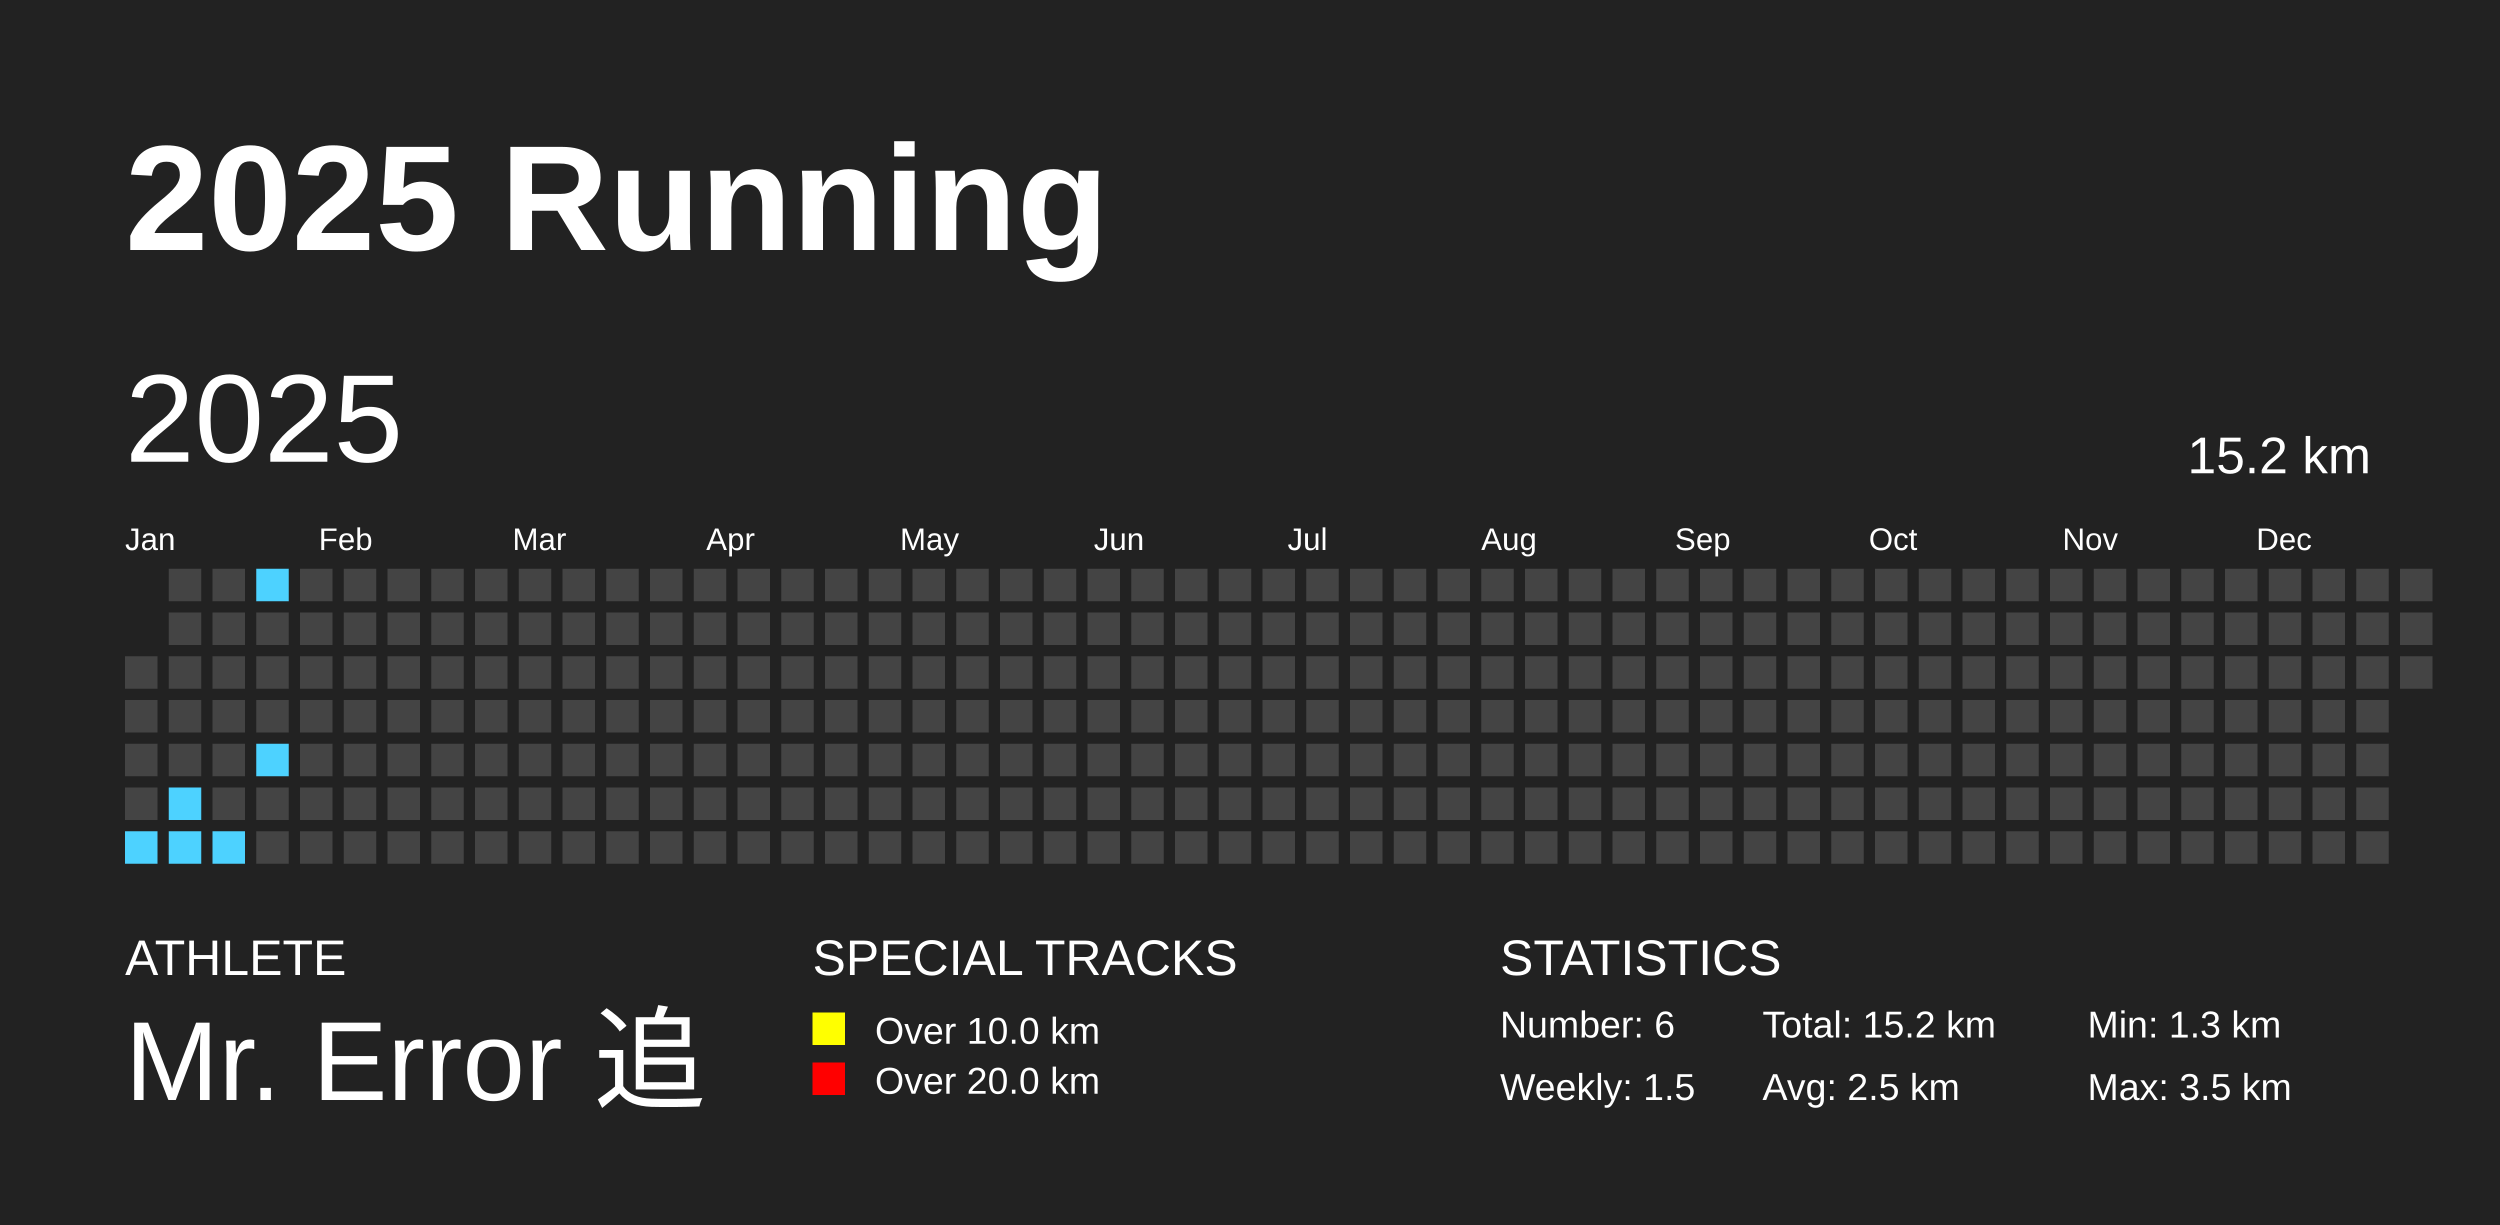
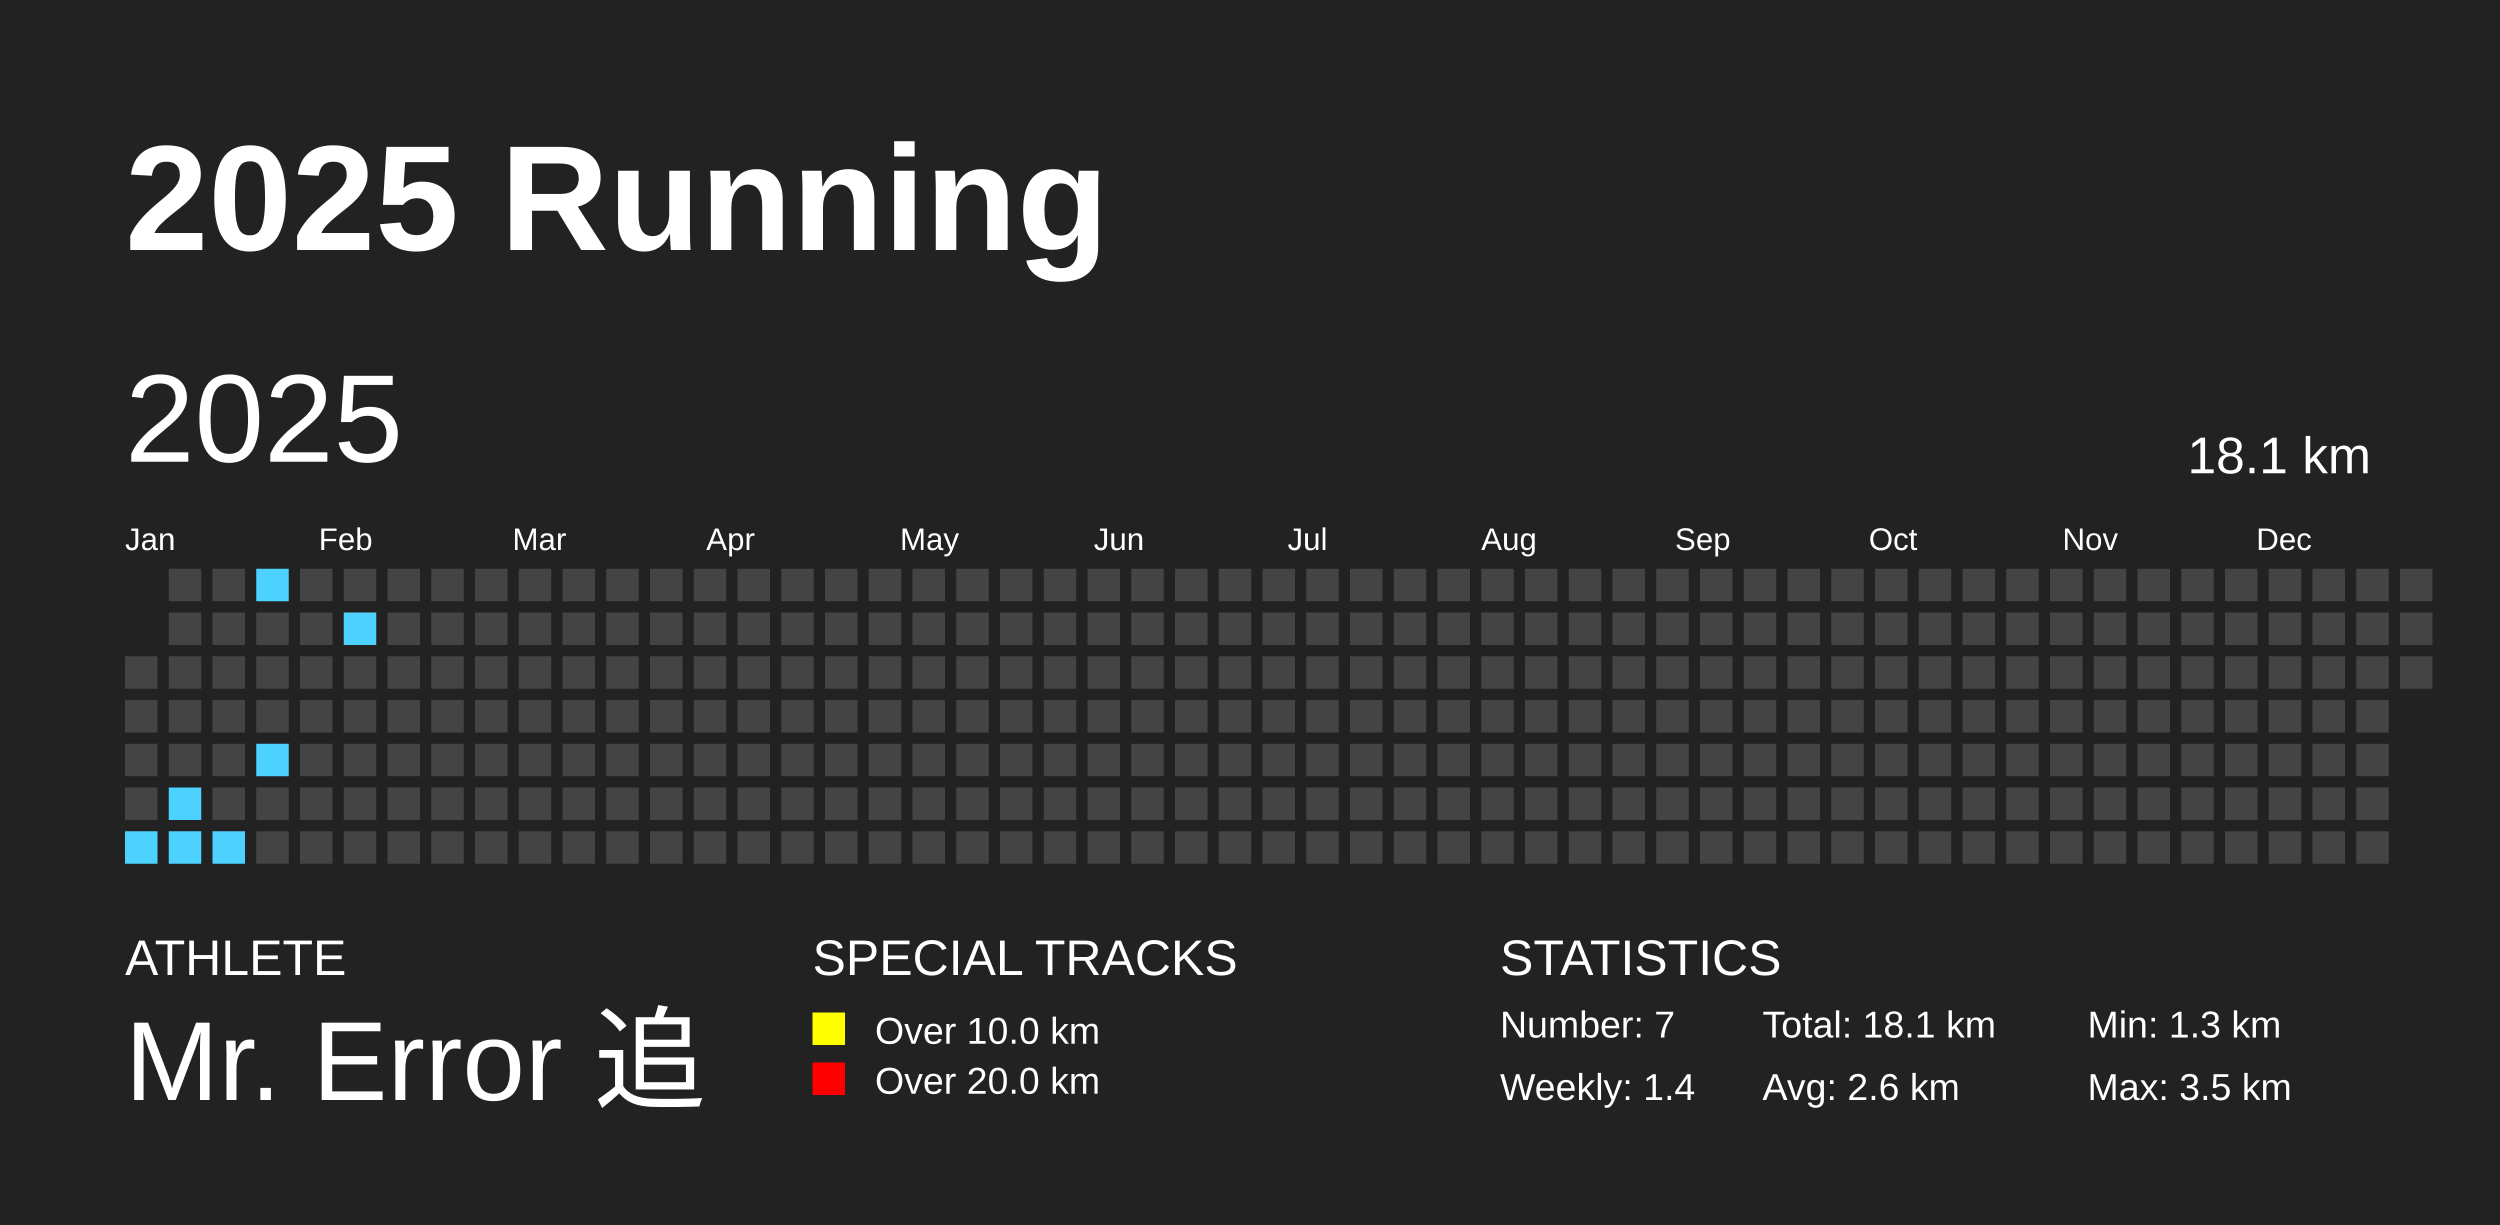
<svg xmlns="http://www.w3.org/2000/svg" baseProfile="full" height="98mm" version="1.1" viewBox="0,0,200,98" width="200mm">
  <defs />
  <rect fill="#222222" height="98" width="200" x="0" y="0" />
  <text fill="#FFFFFF" style="font-size:12px; font-family:Arial; font-weight:bold;" x="10" y="20">2025 Running</text>
  <text fill="#FFFFFF" style="font-size:4px; font-family:Arial" x="10" y="78">ATHLETE</text>
  <text fill="#FFFFFF" style="font-size:9px; font-family:Arial" x="10" y="88">Mr. Error 追</text>
  <text fill="#FFFFFF" style="font-size:4px; font-family:Arial" x="65" y="78">SPECIAL TRACKS</text>
  <rect fill="yellow" height="2.6" width="2.6" x="65" y="81" />
  <text fill="#FFFFFF" style="font-size:3px; font-family:Arial" x="70" y="83.5">Over 10.0 km</text>
  <rect fill="red" height="2.6" width="2.6" x="65" y="85" />
  <text fill="#FFFFFF" style="font-size:3px; font-family:Arial" x="70" y="87.5">Over 20.0 km</text>
  <text fill="#FFFFFF" style="font-size:4px; font-family:Arial" x="120" y="78">STATISTICS</text>
-   <text fill="#FFFFFF" style="font-size:3px; font-family:Arial" x="120" y="83">Number: 6</text>
-   <text fill="#FFFFFF" style="font-size:3px; font-family:Arial" x="120" y="88">Weekly: 1.5</text>
-   <text fill="#FFFFFF" style="font-size:3px; font-family:Arial" x="141" y="83">Total: 15.2 km</text>
-   <text fill="#FFFFFF" style="font-size:3px; font-family:Arial" x="141" y="88">Avg: 2.5 km</text>
+   <text fill="#FFFFFF" style="font-size:3px; font-family:Arial" x="120" y="83">Number: 7</text>
+   <text fill="#FFFFFF" style="font-size:3px; font-family:Arial" x="120" y="88">Weekly: 1.4</text>
+   <text fill="#FFFFFF" style="font-size:3px; font-family:Arial" x="141" y="83">Total: 18.1 km</text>
+   <text fill="#FFFFFF" style="font-size:3px; font-family:Arial" x="141" y="88">Avg: 2.6 km</text>
  <text fill="#FFFFFF" style="font-size:3px; font-family:Arial" x="167" y="83">Min: 1.3 km</text>
  <text fill="#FFFFFF" style="font-size:3px; font-family:Arial" x="167" y="88">Max: 3.5 km</text>
  <text dominant-baseline="hanging" fill="#FFFFFF" style="font-size:10.0px; font-family:Arial;" x="10" y="30">2025</text>
-   <text dominant-baseline="hanging" fill="#FFFFFF" style="font-size:4.125px; font-family:Arial;" x="175" y="35">15.2 km</text>
+   <text dominant-baseline="hanging" fill="#FFFFFF" style="font-size:4.125px; font-family:Arial;" x="175" y="35">18.1 km</text>
  <text fill="#FFFFFF" style="font-size:2.5px; font-family:Arial" x="10.0" y="44">Jan</text>
  <text fill="#FFFFFF" style="font-size:2.5px; font-family:Arial" x="25.5" y="44">Feb</text>
  <text fill="#FFFFFF" style="font-size:2.5px; font-family:Arial" x="41.0" y="44">Mar</text>
  <text fill="#FFFFFF" style="font-size:2.5px; font-family:Arial" x="56.5" y="44">Apr</text>
  <text fill="#FFFFFF" style="font-size:2.5px; font-family:Arial" x="72.0" y="44">May</text>
  <text fill="#FFFFFF" style="font-size:2.5px; font-family:Arial" x="87.5" y="44">Jun</text>
  <text fill="#FFFFFF" style="font-size:2.5px; font-family:Arial" x="103.0" y="44">Jul</text>
  <text fill="#FFFFFF" style="font-size:2.5px; font-family:Arial" x="118.5" y="44">Aug</text>
  <text fill="#FFFFFF" style="font-size:2.5px; font-family:Arial" x="134.0" y="44">Sep</text>
  <text fill="#FFFFFF" style="font-size:2.5px; font-family:Arial" x="149.5" y="44">Oct</text>
  <text fill="#FFFFFF" style="font-size:2.5px; font-family:Arial" x="165.0" y="44">Nov</text>
  <text fill="#FFFFFF" style="font-size:2.5px; font-family:Arial" x="180.5" y="44">Dec</text>
  <rect fill="#444444" height="2.6" width="2.6" x="10.0" y="52.5" />
  <rect fill="#444444" height="2.6" width="2.6" x="10.0" y="56.0" />
  <rect fill="#444444" height="2.6" width="2.6" x="10.0" y="59.5" />
  <rect fill="#444444" height="2.6" width="2.6" x="10.0" y="63.0" />
  <rect fill="#4DD2FF" height="2.6" width="2.6" x="10.0" y="66.5" />
  <rect fill="#444444" height="2.6" width="2.6" x="13.5" y="45.5" />
  <rect fill="#444444" height="2.6" width="2.6" x="13.5" y="49.0" />
  <rect fill="#444444" height="2.6" width="2.6" x="13.5" y="52.5" />
  <rect fill="#444444" height="2.6" width="2.6" x="13.5" y="56.0" />
  <rect fill="#444444" height="2.6" width="2.6" x="13.5" y="59.5" />
  <rect fill="#4DD2FF" height="2.6" width="2.6" x="13.5" y="63.0" />
  <rect fill="#4DD2FF" height="2.6" width="2.6" x="13.5" y="66.5" />
  <rect fill="#444444" height="2.6" width="2.6" x="17.0" y="45.5" />
  <rect fill="#444444" height="2.6" width="2.6" x="17.0" y="49.0" />
  <rect fill="#444444" height="2.6" width="2.6" x="17.0" y="52.5" />
  <rect fill="#444444" height="2.6" width="2.6" x="17.0" y="56.0" />
  <rect fill="#444444" height="2.6" width="2.6" x="17.0" y="59.5" />
  <rect fill="#444444" height="2.6" width="2.6" x="17.0" y="63.0" />
  <rect fill="#4DD2FF" height="2.6" width="2.6" x="17.0" y="66.5" />
  <rect fill="#4DD2FF" height="2.6" width="2.6" x="20.5" y="45.5" />
  <rect fill="#444444" height="2.6" width="2.6" x="20.5" y="49.0" />
  <rect fill="#444444" height="2.6" width="2.6" x="20.5" y="52.5" />
  <rect fill="#444444" height="2.6" width="2.6" x="20.5" y="56.0" />
  <rect fill="#4DD2FF" height="2.6" width="2.6" x="20.5" y="59.5" />
  <rect fill="#444444" height="2.6" width="2.6" x="20.5" y="63.0" />
  <rect fill="#444444" height="2.6" width="2.6" x="20.5" y="66.5" />
  <rect fill="#444444" height="2.6" width="2.6" x="24.0" y="45.5" />
  <rect fill="#444444" height="2.6" width="2.6" x="24.0" y="49.0" />
  <rect fill="#444444" height="2.6" width="2.6" x="24.0" y="52.5" />
  <rect fill="#444444" height="2.6" width="2.6" x="24.0" y="56.0" />
  <rect fill="#444444" height="2.6" width="2.6" x="24.0" y="59.5" />
  <rect fill="#444444" height="2.6" width="2.6" x="24.0" y="63.0" />
  <rect fill="#444444" height="2.6" width="2.6" x="24.0" y="66.5" />
  <rect fill="#444444" height="2.6" width="2.6" x="27.5" y="45.5" />
-   <rect fill="#444444" height="2.6" width="2.6" x="27.5" y="49.0" />
+   <rect fill="#4DD2FF" height="2.6" width="2.6" x="27.5" y="49.0" />
  <rect fill="#444444" height="2.6" width="2.6" x="27.5" y="52.5" />
  <rect fill="#444444" height="2.6" width="2.6" x="27.5" y="56.0" />
  <rect fill="#444444" height="2.6" width="2.6" x="27.5" y="59.5" />
  <rect fill="#444444" height="2.6" width="2.6" x="27.5" y="63.0" />
  <rect fill="#444444" height="2.6" width="2.6" x="27.5" y="66.5" />
  <rect fill="#444444" height="2.6" width="2.6" x="31.0" y="45.5" />
  <rect fill="#444444" height="2.6" width="2.6" x="31.0" y="49.0" />
  <rect fill="#444444" height="2.6" width="2.6" x="31.0" y="52.5" />
  <rect fill="#444444" height="2.6" width="2.6" x="31.0" y="56.0" />
  <rect fill="#444444" height="2.6" width="2.6" x="31.0" y="59.5" />
  <rect fill="#444444" height="2.6" width="2.6" x="31.0" y="63.0" />
  <rect fill="#444444" height="2.6" width="2.6" x="31.0" y="66.5" />
  <rect fill="#444444" height="2.6" width="2.6" x="34.5" y="45.5" />
  <rect fill="#444444" height="2.6" width="2.6" x="34.5" y="49.0" />
  <rect fill="#444444" height="2.6" width="2.6" x="34.5" y="52.5" />
  <rect fill="#444444" height="2.6" width="2.6" x="34.5" y="56.0" />
  <rect fill="#444444" height="2.6" width="2.6" x="34.5" y="59.5" />
  <rect fill="#444444" height="2.6" width="2.6" x="34.5" y="63.0" />
  <rect fill="#444444" height="2.6" width="2.6" x="34.5" y="66.5" />
  <rect fill="#444444" height="2.6" width="2.6" x="38.0" y="45.5" />
  <rect fill="#444444" height="2.6" width="2.6" x="38.0" y="49.0" />
  <rect fill="#444444" height="2.6" width="2.6" x="38.0" y="52.5" />
  <rect fill="#444444" height="2.6" width="2.6" x="38.0" y="56.0" />
  <rect fill="#444444" height="2.6" width="2.6" x="38.0" y="59.5" />
  <rect fill="#444444" height="2.6" width="2.6" x="38.0" y="63.0" />
  <rect fill="#444444" height="2.6" width="2.6" x="38.0" y="66.5" />
  <rect fill="#444444" height="2.6" width="2.6" x="41.5" y="45.5" />
  <rect fill="#444444" height="2.6" width="2.6" x="41.5" y="49.0" />
  <rect fill="#444444" height="2.6" width="2.6" x="41.5" y="52.5" />
  <rect fill="#444444" height="2.6" width="2.6" x="41.5" y="56.0" />
  <rect fill="#444444" height="2.6" width="2.6" x="41.5" y="59.5" />
  <rect fill="#444444" height="2.6" width="2.6" x="41.5" y="63.0" />
  <rect fill="#444444" height="2.6" width="2.6" x="41.5" y="66.5" />
  <rect fill="#444444" height="2.6" width="2.6" x="45.0" y="45.5" />
  <rect fill="#444444" height="2.6" width="2.6" x="45.0" y="49.0" />
  <rect fill="#444444" height="2.6" width="2.6" x="45.0" y="52.5" />
  <rect fill="#444444" height="2.6" width="2.6" x="45.0" y="56.0" />
  <rect fill="#444444" height="2.6" width="2.6" x="45.0" y="59.5" />
  <rect fill="#444444" height="2.6" width="2.6" x="45.0" y="63.0" />
  <rect fill="#444444" height="2.6" width="2.6" x="45.0" y="66.5" />
  <rect fill="#444444" height="2.6" width="2.6" x="48.5" y="45.5" />
  <rect fill="#444444" height="2.6" width="2.6" x="48.5" y="49.0" />
  <rect fill="#444444" height="2.6" width="2.6" x="48.5" y="52.5" />
  <rect fill="#444444" height="2.6" width="2.6" x="48.5" y="56.0" />
  <rect fill="#444444" height="2.6" width="2.6" x="48.5" y="59.5" />
  <rect fill="#444444" height="2.6" width="2.6" x="48.5" y="63.0" />
  <rect fill="#444444" height="2.6" width="2.6" x="48.5" y="66.5" />
  <rect fill="#444444" height="2.6" width="2.6" x="52.0" y="45.5" />
  <rect fill="#444444" height="2.6" width="2.6" x="52.0" y="49.0" />
  <rect fill="#444444" height="2.6" width="2.6" x="52.0" y="52.5" />
  <rect fill="#444444" height="2.6" width="2.6" x="52.0" y="56.0" />
  <rect fill="#444444" height="2.6" width="2.6" x="52.0" y="59.5" />
  <rect fill="#444444" height="2.6" width="2.6" x="52.0" y="63.0" />
  <rect fill="#444444" height="2.6" width="2.6" x="52.0" y="66.5" />
  <rect fill="#444444" height="2.6" width="2.6" x="55.5" y="45.5" />
  <rect fill="#444444" height="2.6" width="2.6" x="55.5" y="49.0" />
  <rect fill="#444444" height="2.6" width="2.6" x="55.5" y="52.5" />
  <rect fill="#444444" height="2.6" width="2.6" x="55.5" y="56.0" />
  <rect fill="#444444" height="2.6" width="2.6" x="55.5" y="59.5" />
  <rect fill="#444444" height="2.6" width="2.6" x="55.5" y="63.0" />
  <rect fill="#444444" height="2.6" width="2.6" x="55.5" y="66.5" />
  <rect fill="#444444" height="2.6" width="2.6" x="59.0" y="45.5" />
  <rect fill="#444444" height="2.6" width="2.6" x="59.0" y="49.0" />
  <rect fill="#444444" height="2.6" width="2.6" x="59.0" y="52.5" />
  <rect fill="#444444" height="2.6" width="2.6" x="59.0" y="56.0" />
  <rect fill="#444444" height="2.6" width="2.6" x="59.0" y="59.5" />
  <rect fill="#444444" height="2.6" width="2.6" x="59.0" y="63.0" />
  <rect fill="#444444" height="2.6" width="2.6" x="59.0" y="66.5" />
  <rect fill="#444444" height="2.6" width="2.6" x="62.5" y="45.5" />
  <rect fill="#444444" height="2.6" width="2.6" x="62.5" y="49.0" />
  <rect fill="#444444" height="2.6" width="2.6" x="62.5" y="52.5" />
  <rect fill="#444444" height="2.6" width="2.6" x="62.5" y="56.0" />
  <rect fill="#444444" height="2.6" width="2.6" x="62.5" y="59.5" />
  <rect fill="#444444" height="2.6" width="2.6" x="62.5" y="63.0" />
  <rect fill="#444444" height="2.6" width="2.6" x="62.5" y="66.5" />
  <rect fill="#444444" height="2.6" width="2.6" x="66.0" y="45.5" />
  <rect fill="#444444" height="2.6" width="2.6" x="66.0" y="49.0" />
  <rect fill="#444444" height="2.6" width="2.6" x="66.0" y="52.5" />
  <rect fill="#444444" height="2.6" width="2.6" x="66.0" y="56.0" />
  <rect fill="#444444" height="2.6" width="2.6" x="66.0" y="59.5" />
  <rect fill="#444444" height="2.6" width="2.6" x="66.0" y="63.0" />
  <rect fill="#444444" height="2.6" width="2.6" x="66.0" y="66.5" />
  <rect fill="#444444" height="2.6" width="2.6" x="69.5" y="45.5" />
  <rect fill="#444444" height="2.6" width="2.6" x="69.5" y="49.0" />
  <rect fill="#444444" height="2.6" width="2.6" x="69.5" y="52.5" />
  <rect fill="#444444" height="2.6" width="2.6" x="69.5" y="56.0" />
  <rect fill="#444444" height="2.6" width="2.6" x="69.5" y="59.5" />
  <rect fill="#444444" height="2.6" width="2.6" x="69.5" y="63.0" />
  <rect fill="#444444" height="2.6" width="2.6" x="69.5" y="66.5" />
  <rect fill="#444444" height="2.6" width="2.6" x="73.0" y="45.5" />
  <rect fill="#444444" height="2.6" width="2.6" x="73.0" y="49.0" />
  <rect fill="#444444" height="2.6" width="2.6" x="73.0" y="52.5" />
  <rect fill="#444444" height="2.6" width="2.6" x="73.0" y="56.0" />
  <rect fill="#444444" height="2.6" width="2.6" x="73.0" y="59.5" />
  <rect fill="#444444" height="2.6" width="2.6" x="73.0" y="63.0" />
  <rect fill="#444444" height="2.6" width="2.6" x="73.0" y="66.5" />
  <rect fill="#444444" height="2.6" width="2.6" x="76.5" y="45.5" />
  <rect fill="#444444" height="2.6" width="2.6" x="76.5" y="49.0" />
  <rect fill="#444444" height="2.6" width="2.6" x="76.5" y="52.5" />
  <rect fill="#444444" height="2.6" width="2.6" x="76.5" y="56.0" />
  <rect fill="#444444" height="2.6" width="2.6" x="76.5" y="59.5" />
  <rect fill="#444444" height="2.6" width="2.6" x="76.5" y="63.0" />
  <rect fill="#444444" height="2.6" width="2.6" x="76.5" y="66.5" />
  <rect fill="#444444" height="2.6" width="2.6" x="80.0" y="45.5" />
  <rect fill="#444444" height="2.6" width="2.6" x="80.0" y="49.0" />
  <rect fill="#444444" height="2.6" width="2.6" x="80.0" y="52.5" />
  <rect fill="#444444" height="2.6" width="2.6" x="80.0" y="56.0" />
  <rect fill="#444444" height="2.6" width="2.6" x="80.0" y="59.5" />
  <rect fill="#444444" height="2.6" width="2.6" x="80.0" y="63.0" />
  <rect fill="#444444" height="2.6" width="2.6" x="80.0" y="66.5" />
  <rect fill="#444444" height="2.6" width="2.6" x="83.5" y="45.5" />
  <rect fill="#444444" height="2.6" width="2.6" x="83.5" y="49.0" />
  <rect fill="#444444" height="2.6" width="2.6" x="83.5" y="52.5" />
  <rect fill="#444444" height="2.6" width="2.6" x="83.5" y="56.0" />
  <rect fill="#444444" height="2.6" width="2.6" x="83.5" y="59.5" />
  <rect fill="#444444" height="2.6" width="2.6" x="83.5" y="63.0" />
  <rect fill="#444444" height="2.6" width="2.6" x="83.5" y="66.5" />
  <rect fill="#444444" height="2.6" width="2.6" x="87.0" y="45.5" />
  <rect fill="#444444" height="2.6" width="2.6" x="87.0" y="49.0" />
  <rect fill="#444444" height="2.6" width="2.6" x="87.0" y="52.5" />
  <rect fill="#444444" height="2.6" width="2.6" x="87.0" y="56.0" />
  <rect fill="#444444" height="2.6" width="2.6" x="87.0" y="59.5" />
  <rect fill="#444444" height="2.6" width="2.6" x="87.0" y="63.0" />
  <rect fill="#444444" height="2.6" width="2.6" x="87.0" y="66.5" />
  <rect fill="#444444" height="2.6" width="2.6" x="90.5" y="45.5" />
  <rect fill="#444444" height="2.6" width="2.6" x="90.5" y="49.0" />
  <rect fill="#444444" height="2.6" width="2.6" x="90.5" y="52.5" />
  <rect fill="#444444" height="2.6" width="2.6" x="90.5" y="56.0" />
  <rect fill="#444444" height="2.6" width="2.6" x="90.5" y="59.5" />
  <rect fill="#444444" height="2.6" width="2.6" x="90.5" y="63.0" />
  <rect fill="#444444" height="2.6" width="2.6" x="90.5" y="66.5" />
  <rect fill="#444444" height="2.6" width="2.6" x="94.0" y="45.5" />
  <rect fill="#444444" height="2.6" width="2.6" x="94.0" y="49.0" />
  <rect fill="#444444" height="2.6" width="2.6" x="94.0" y="52.5" />
  <rect fill="#444444" height="2.6" width="2.6" x="94.0" y="56.0" />
  <rect fill="#444444" height="2.6" width="2.6" x="94.0" y="59.5" />
  <rect fill="#444444" height="2.6" width="2.6" x="94.0" y="63.0" />
  <rect fill="#444444" height="2.6" width="2.6" x="94.0" y="66.5" />
  <rect fill="#444444" height="2.6" width="2.6" x="97.5" y="45.5" />
  <rect fill="#444444" height="2.6" width="2.6" x="97.5" y="49.0" />
  <rect fill="#444444" height="2.6" width="2.6" x="97.5" y="52.5" />
  <rect fill="#444444" height="2.6" width="2.6" x="97.5" y="56.0" />
  <rect fill="#444444" height="2.6" width="2.6" x="97.5" y="59.5" />
  <rect fill="#444444" height="2.6" width="2.6" x="97.5" y="63.0" />
  <rect fill="#444444" height="2.6" width="2.6" x="97.5" y="66.5" />
  <rect fill="#444444" height="2.6" width="2.6" x="101.0" y="45.5" />
  <rect fill="#444444" height="2.6" width="2.6" x="101.0" y="49.0" />
  <rect fill="#444444" height="2.6" width="2.6" x="101.0" y="52.5" />
  <rect fill="#444444" height="2.6" width="2.6" x="101.0" y="56.0" />
  <rect fill="#444444" height="2.6" width="2.6" x="101.0" y="59.5" />
  <rect fill="#444444" height="2.6" width="2.6" x="101.0" y="63.0" />
  <rect fill="#444444" height="2.6" width="2.6" x="101.0" y="66.5" />
  <rect fill="#444444" height="2.6" width="2.6" x="104.5" y="45.5" />
  <rect fill="#444444" height="2.6" width="2.6" x="104.5" y="49.0" />
  <rect fill="#444444" height="2.6" width="2.6" x="104.5" y="52.5" />
  <rect fill="#444444" height="2.6" width="2.6" x="104.5" y="56.0" />
  <rect fill="#444444" height="2.6" width="2.6" x="104.5" y="59.5" />
  <rect fill="#444444" height="2.6" width="2.6" x="104.5" y="63.0" />
  <rect fill="#444444" height="2.6" width="2.6" x="104.5" y="66.5" />
  <rect fill="#444444" height="2.6" width="2.6" x="108.0" y="45.5" />
  <rect fill="#444444" height="2.6" width="2.6" x="108.0" y="49.0" />
  <rect fill="#444444" height="2.6" width="2.6" x="108.0" y="52.5" />
  <rect fill="#444444" height="2.6" width="2.6" x="108.0" y="56.0" />
  <rect fill="#444444" height="2.6" width="2.6" x="108.0" y="59.5" />
  <rect fill="#444444" height="2.6" width="2.6" x="108.0" y="63.0" />
  <rect fill="#444444" height="2.6" width="2.6" x="108.0" y="66.5" />
  <rect fill="#444444" height="2.6" width="2.6" x="111.5" y="45.5" />
  <rect fill="#444444" height="2.6" width="2.6" x="111.5" y="49.0" />
  <rect fill="#444444" height="2.6" width="2.6" x="111.5" y="52.5" />
  <rect fill="#444444" height="2.6" width="2.6" x="111.5" y="56.0" />
  <rect fill="#444444" height="2.6" width="2.6" x="111.5" y="59.5" />
  <rect fill="#444444" height="2.6" width="2.6" x="111.5" y="63.0" />
  <rect fill="#444444" height="2.6" width="2.6" x="111.5" y="66.5" />
  <rect fill="#444444" height="2.6" width="2.6" x="115.0" y="45.5" />
  <rect fill="#444444" height="2.6" width="2.6" x="115.0" y="49.0" />
  <rect fill="#444444" height="2.6" width="2.6" x="115.0" y="52.5" />
  <rect fill="#444444" height="2.6" width="2.6" x="115.0" y="56.0" />
  <rect fill="#444444" height="2.6" width="2.6" x="115.0" y="59.5" />
  <rect fill="#444444" height="2.6" width="2.6" x="115.0" y="63.0" />
  <rect fill="#444444" height="2.6" width="2.6" x="115.0" y="66.5" />
  <rect fill="#444444" height="2.6" width="2.6" x="118.5" y="45.5" />
  <rect fill="#444444" height="2.6" width="2.6" x="118.5" y="49.0" />
  <rect fill="#444444" height="2.6" width="2.6" x="118.5" y="52.5" />
  <rect fill="#444444" height="2.6" width="2.6" x="118.5" y="56.0" />
  <rect fill="#444444" height="2.6" width="2.6" x="118.5" y="59.5" />
  <rect fill="#444444" height="2.6" width="2.6" x="118.5" y="63.0" />
  <rect fill="#444444" height="2.6" width="2.6" x="118.5" y="66.5" />
  <rect fill="#444444" height="2.6" width="2.6" x="122.0" y="45.5" />
  <rect fill="#444444" height="2.6" width="2.6" x="122.0" y="49.0" />
  <rect fill="#444444" height="2.6" width="2.6" x="122.0" y="52.5" />
  <rect fill="#444444" height="2.6" width="2.6" x="122.0" y="56.0" />
  <rect fill="#444444" height="2.6" width="2.6" x="122.0" y="59.5" />
  <rect fill="#444444" height="2.6" width="2.6" x="122.0" y="63.0" />
  <rect fill="#444444" height="2.6" width="2.6" x="122.0" y="66.5" />
  <rect fill="#444444" height="2.6" width="2.6" x="125.5" y="45.5" />
  <rect fill="#444444" height="2.6" width="2.6" x="125.5" y="49.0" />
  <rect fill="#444444" height="2.6" width="2.6" x="125.5" y="52.5" />
  <rect fill="#444444" height="2.6" width="2.6" x="125.5" y="56.0" />
  <rect fill="#444444" height="2.6" width="2.6" x="125.5" y="59.5" />
  <rect fill="#444444" height="2.6" width="2.6" x="125.5" y="63.0" />
  <rect fill="#444444" height="2.6" width="2.6" x="125.5" y="66.5" />
  <rect fill="#444444" height="2.6" width="2.6" x="129.0" y="45.5" />
  <rect fill="#444444" height="2.6" width="2.6" x="129.0" y="49.0" />
  <rect fill="#444444" height="2.6" width="2.6" x="129.0" y="52.5" />
  <rect fill="#444444" height="2.6" width="2.6" x="129.0" y="56.0" />
  <rect fill="#444444" height="2.6" width="2.6" x="129.0" y="59.5" />
  <rect fill="#444444" height="2.6" width="2.6" x="129.0" y="63.0" />
  <rect fill="#444444" height="2.6" width="2.6" x="129.0" y="66.5" />
  <rect fill="#444444" height="2.6" width="2.6" x="132.5" y="45.5" />
  <rect fill="#444444" height="2.6" width="2.6" x="132.5" y="49.0" />
  <rect fill="#444444" height="2.6" width="2.6" x="132.5" y="52.5" />
  <rect fill="#444444" height="2.6" width="2.6" x="132.5" y="56.0" />
  <rect fill="#444444" height="2.6" width="2.6" x="132.5" y="59.5" />
  <rect fill="#444444" height="2.6" width="2.6" x="132.5" y="63.0" />
  <rect fill="#444444" height="2.6" width="2.6" x="132.5" y="66.5" />
  <rect fill="#444444" height="2.6" width="2.6" x="136.0" y="45.5" />
  <rect fill="#444444" height="2.6" width="2.6" x="136.0" y="49.0" />
  <rect fill="#444444" height="2.6" width="2.6" x="136.0" y="52.5" />
  <rect fill="#444444" height="2.6" width="2.6" x="136.0" y="56.0" />
  <rect fill="#444444" height="2.6" width="2.6" x="136.0" y="59.5" />
  <rect fill="#444444" height="2.6" width="2.6" x="136.0" y="63.0" />
  <rect fill="#444444" height="2.6" width="2.6" x="136.0" y="66.5" />
  <rect fill="#444444" height="2.6" width="2.6" x="139.5" y="45.5" />
  <rect fill="#444444" height="2.6" width="2.6" x="139.5" y="49.0" />
  <rect fill="#444444" height="2.6" width="2.6" x="139.5" y="52.5" />
  <rect fill="#444444" height="2.6" width="2.6" x="139.5" y="56.0" />
  <rect fill="#444444" height="2.6" width="2.6" x="139.5" y="59.5" />
  <rect fill="#444444" height="2.6" width="2.6" x="139.5" y="63.0" />
  <rect fill="#444444" height="2.6" width="2.6" x="139.5" y="66.5" />
  <rect fill="#444444" height="2.6" width="2.6" x="143.0" y="45.5" />
  <rect fill="#444444" height="2.6" width="2.6" x="143.0" y="49.0" />
  <rect fill="#444444" height="2.6" width="2.6" x="143.0" y="52.5" />
  <rect fill="#444444" height="2.6" width="2.6" x="143.0" y="56.0" />
  <rect fill="#444444" height="2.6" width="2.6" x="143.0" y="59.5" />
  <rect fill="#444444" height="2.6" width="2.6" x="143.0" y="63.0" />
  <rect fill="#444444" height="2.6" width="2.6" x="143.0" y="66.5" />
  <rect fill="#444444" height="2.6" width="2.6" x="146.5" y="45.5" />
  <rect fill="#444444" height="2.6" width="2.6" x="146.5" y="49.0" />
  <rect fill="#444444" height="2.6" width="2.6" x="146.5" y="52.5" />
  <rect fill="#444444" height="2.6" width="2.6" x="146.5" y="56.0" />
  <rect fill="#444444" height="2.6" width="2.6" x="146.5" y="59.5" />
  <rect fill="#444444" height="2.6" width="2.6" x="146.5" y="63.0" />
  <rect fill="#444444" height="2.6" width="2.6" x="146.5" y="66.5" />
  <rect fill="#444444" height="2.6" width="2.6" x="150.0" y="45.5" />
  <rect fill="#444444" height="2.6" width="2.6" x="150.0" y="49.0" />
  <rect fill="#444444" height="2.6" width="2.6" x="150.0" y="52.5" />
  <rect fill="#444444" height="2.6" width="2.6" x="150.0" y="56.0" />
  <rect fill="#444444" height="2.6" width="2.6" x="150.0" y="59.5" />
  <rect fill="#444444" height="2.6" width="2.6" x="150.0" y="63.0" />
  <rect fill="#444444" height="2.6" width="2.6" x="150.0" y="66.5" />
  <rect fill="#444444" height="2.6" width="2.6" x="153.5" y="45.5" />
  <rect fill="#444444" height="2.6" width="2.6" x="153.5" y="49.0" />
  <rect fill="#444444" height="2.6" width="2.6" x="153.5" y="52.5" />
  <rect fill="#444444" height="2.6" width="2.6" x="153.5" y="56.0" />
  <rect fill="#444444" height="2.6" width="2.6" x="153.5" y="59.5" />
  <rect fill="#444444" height="2.6" width="2.6" x="153.5" y="63.0" />
  <rect fill="#444444" height="2.6" width="2.6" x="153.5" y="66.5" />
  <rect fill="#444444" height="2.6" width="2.6" x="157.0" y="45.5" />
  <rect fill="#444444" height="2.6" width="2.6" x="157.0" y="49.0" />
  <rect fill="#444444" height="2.6" width="2.6" x="157.0" y="52.5" />
  <rect fill="#444444" height="2.6" width="2.6" x="157.0" y="56.0" />
  <rect fill="#444444" height="2.6" width="2.6" x="157.0" y="59.5" />
  <rect fill="#444444" height="2.6" width="2.6" x="157.0" y="63.0" />
  <rect fill="#444444" height="2.6" width="2.6" x="157.0" y="66.5" />
  <rect fill="#444444" height="2.6" width="2.6" x="160.5" y="45.5" />
  <rect fill="#444444" height="2.6" width="2.6" x="160.5" y="49.0" />
  <rect fill="#444444" height="2.6" width="2.6" x="160.5" y="52.5" />
  <rect fill="#444444" height="2.6" width="2.6" x="160.5" y="56.0" />
  <rect fill="#444444" height="2.6" width="2.6" x="160.5" y="59.5" />
  <rect fill="#444444" height="2.6" width="2.6" x="160.5" y="63.0" />
  <rect fill="#444444" height="2.6" width="2.6" x="160.5" y="66.5" />
  <rect fill="#444444" height="2.6" width="2.6" x="164.0" y="45.5" />
  <rect fill="#444444" height="2.6" width="2.6" x="164.0" y="49.0" />
  <rect fill="#444444" height="2.6" width="2.6" x="164.0" y="52.5" />
  <rect fill="#444444" height="2.6" width="2.6" x="164.0" y="56.0" />
  <rect fill="#444444" height="2.6" width="2.6" x="164.0" y="59.5" />
  <rect fill="#444444" height="2.6" width="2.6" x="164.0" y="63.0" />
  <rect fill="#444444" height="2.6" width="2.6" x="164.0" y="66.5" />
  <rect fill="#444444" height="2.6" width="2.6" x="167.5" y="45.5" />
  <rect fill="#444444" height="2.6" width="2.6" x="167.5" y="49.0" />
  <rect fill="#444444" height="2.6" width="2.6" x="167.5" y="52.5" />
  <rect fill="#444444" height="2.6" width="2.6" x="167.5" y="56.0" />
  <rect fill="#444444" height="2.6" width="2.6" x="167.5" y="59.5" />
  <rect fill="#444444" height="2.6" width="2.6" x="167.5" y="63.0" />
  <rect fill="#444444" height="2.6" width="2.6" x="167.5" y="66.5" />
  <rect fill="#444444" height="2.6" width="2.6" x="171.0" y="45.5" />
  <rect fill="#444444" height="2.6" width="2.6" x="171.0" y="49.0" />
  <rect fill="#444444" height="2.6" width="2.6" x="171.0" y="52.5" />
  <rect fill="#444444" height="2.6" width="2.6" x="171.0" y="56.0" />
  <rect fill="#444444" height="2.6" width="2.6" x="171.0" y="59.5" />
  <rect fill="#444444" height="2.6" width="2.6" x="171.0" y="63.0" />
  <rect fill="#444444" height="2.6" width="2.6" x="171.0" y="66.5" />
  <rect fill="#444444" height="2.6" width="2.6" x="174.5" y="45.5" />
  <rect fill="#444444" height="2.6" width="2.6" x="174.5" y="49.0" />
  <rect fill="#444444" height="2.6" width="2.6" x="174.5" y="52.5" />
  <rect fill="#444444" height="2.6" width="2.6" x="174.5" y="56.0" />
  <rect fill="#444444" height="2.6" width="2.6" x="174.5" y="59.5" />
  <rect fill="#444444" height="2.6" width="2.6" x="174.5" y="63.0" />
  <rect fill="#444444" height="2.6" width="2.6" x="174.5" y="66.5" />
  <rect fill="#444444" height="2.6" width="2.6" x="178.0" y="45.5" />
  <rect fill="#444444" height="2.6" width="2.6" x="178.0" y="49.0" />
  <rect fill="#444444" height="2.6" width="2.6" x="178.0" y="52.5" />
  <rect fill="#444444" height="2.6" width="2.6" x="178.0" y="56.0" />
  <rect fill="#444444" height="2.6" width="2.6" x="178.0" y="59.5" />
  <rect fill="#444444" height="2.6" width="2.6" x="178.0" y="63.0" />
  <rect fill="#444444" height="2.6" width="2.6" x="178.0" y="66.5" />
  <rect fill="#444444" height="2.6" width="2.6" x="181.5" y="45.5" />
  <rect fill="#444444" height="2.6" width="2.6" x="181.5" y="49.0" />
  <rect fill="#444444" height="2.6" width="2.6" x="181.5" y="52.5" />
  <rect fill="#444444" height="2.6" width="2.6" x="181.5" y="56.0" />
  <rect fill="#444444" height="2.6" width="2.6" x="181.5" y="59.5" />
  <rect fill="#444444" height="2.6" width="2.6" x="181.5" y="63.0" />
  <rect fill="#444444" height="2.6" width="2.6" x="181.5" y="66.5" />
  <rect fill="#444444" height="2.6" width="2.6" x="185.0" y="45.5" />
  <rect fill="#444444" height="2.6" width="2.6" x="185.0" y="49.0" />
  <rect fill="#444444" height="2.6" width="2.6" x="185.0" y="52.5" />
  <rect fill="#444444" height="2.6" width="2.6" x="185.0" y="56.0" />
  <rect fill="#444444" height="2.6" width="2.6" x="185.0" y="59.5" />
  <rect fill="#444444" height="2.6" width="2.6" x="185.0" y="63.0" />
  <rect fill="#444444" height="2.6" width="2.6" x="185.0" y="66.5" />
  <rect fill="#444444" height="2.6" width="2.6" x="188.5" y="45.5" />
  <rect fill="#444444" height="2.6" width="2.6" x="188.5" y="49.0" />
  <rect fill="#444444" height="2.6" width="2.6" x="188.5" y="52.5" />
  <rect fill="#444444" height="2.6" width="2.6" x="188.5" y="56.0" />
  <rect fill="#444444" height="2.6" width="2.6" x="188.5" y="59.5" />
  <rect fill="#444444" height="2.6" width="2.6" x="188.5" y="63.0" />
  <rect fill="#444444" height="2.6" width="2.6" x="188.5" y="66.5" />
  <rect fill="#444444" height="2.6" width="2.6" x="192.0" y="45.5" />
  <rect fill="#444444" height="2.6" width="2.6" x="192.0" y="49.0" />
  <rect fill="#444444" height="2.6" width="2.6" x="192.0" y="52.5" />
</svg>
